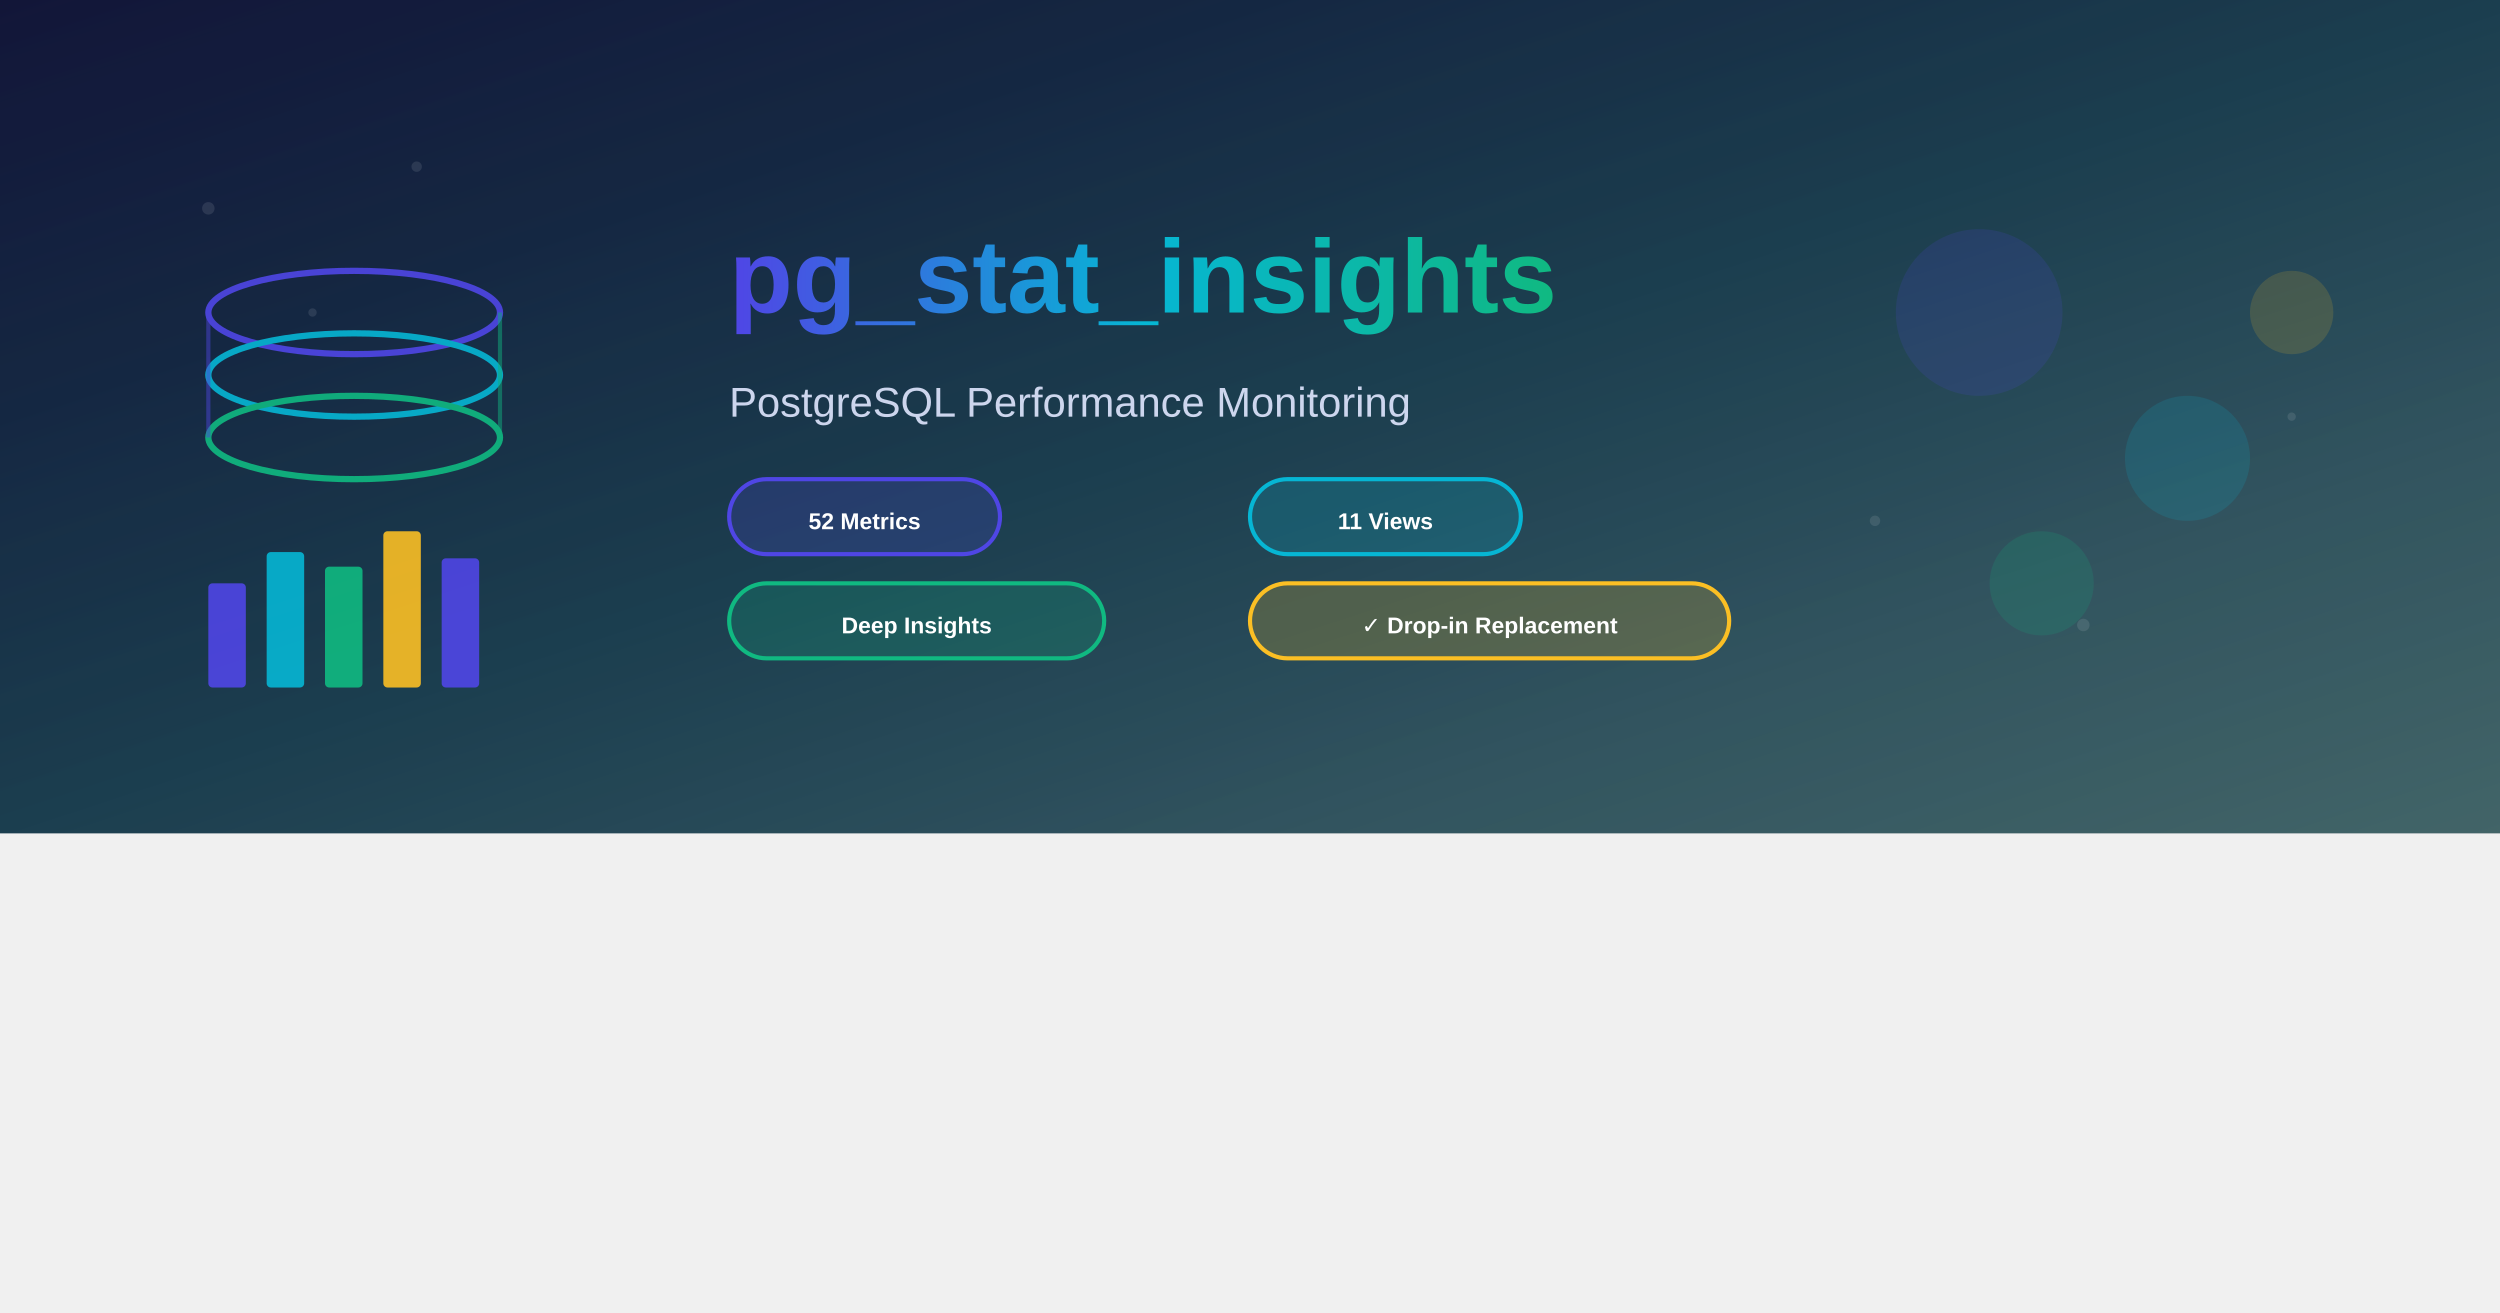
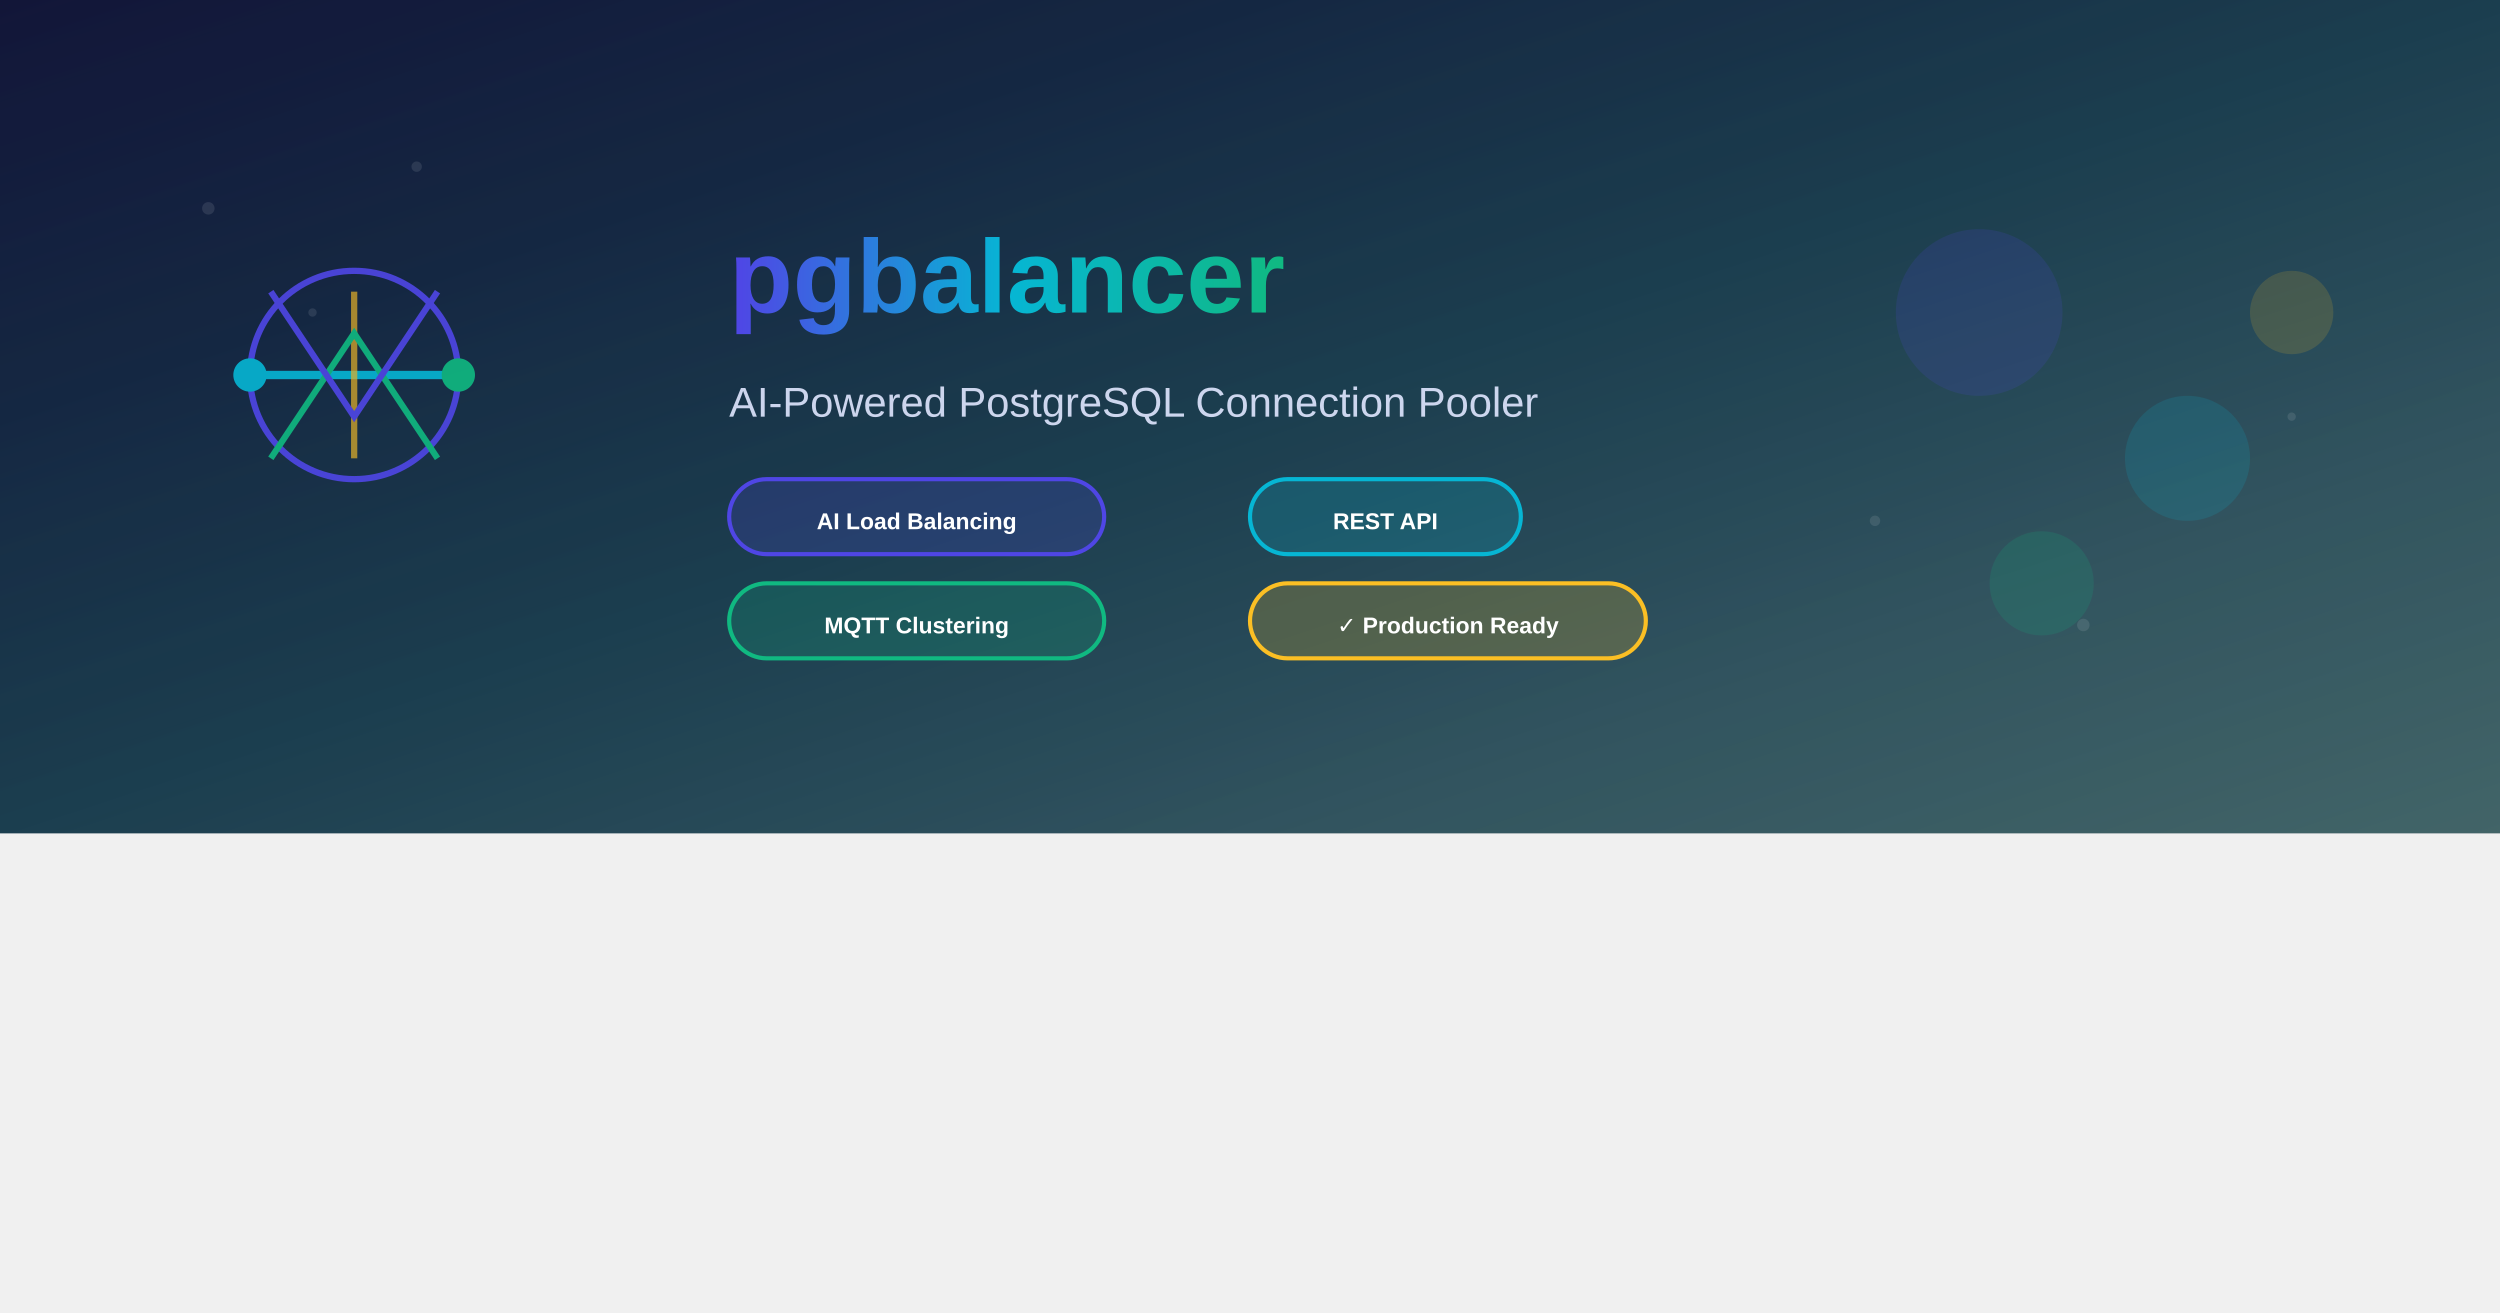
<svg xmlns="http://www.w3.org/2000/svg" width="1200" height="630" viewBox="0 0 1200 630">
  <defs>
    <linearGradient id="bgGradient" x1="0%" y1="0%" x2="100%" y2="100%">
      <stop offset="0%" style="stop-color:#070d1a;stop-opacity:1" />
      <stop offset="25%" style="stop-color:#111827;stop-opacity:1" />
      <stop offset="50%" style="stop-color:#1f2937;stop-opacity:1" />
      <stop offset="75%" style="stop-color:#374151;stop-opacity:1" />
      <stop offset="100%" style="stop-color:#4b5563;stop-opacity:1" />
    </linearGradient>
    <linearGradient id="overlayGradient" x1="0%" y1="0%" x2="100%" y2="100%">
      <stop offset="0%" style="stop-color:#4f46e5;stop-opacity:0.15" />
      <stop offset="50%" style="stop-color:#06b6d4;stop-opacity:0.15" />
      <stop offset="100%" style="stop-color:#10b981;stop-opacity:0.15" />
    </linearGradient>
    <linearGradient id="textGradient" x1="0%" y1="0%" x2="100%" y2="0%">
      <stop offset="0%" style="stop-color:#4f46e5;stop-opacity:1" />
      <stop offset="50%" style="stop-color:#06b6d4;stop-opacity:1" />
      <stop offset="100%" style="stop-color:#10b981;stop-opacity:1" />
    </linearGradient>
  </defs>
  <rect width="1200" height="400" fill="url(#bgGradient)" />
  <rect width="1200" height="400" fill="url(#overlayGradient)" />
  <g opacity="0.1">
    <circle cx="100" cy="100" r="3" fill="#fff" />
    <circle cx="150" cy="150" r="2" fill="#fff" />
    <circle cx="200" cy="80" r="2.5" fill="#fff" />
    <circle cx="1000" cy="300" r="3" fill="#fff" />
    <circle cx="1100" cy="200" r="2" fill="#fff" />
    <circle cx="900" cy="250" r="2.5" fill="#fff" />
  </g>
  <g transform="translate(80, 100)">
    <g opacity="0.9">
-       <ellipse cx="90" cy="50" rx="70" ry="20" fill="none" stroke="#4f46e5" stroke-width="3" />
-       <ellipse cx="90" cy="80" rx="70" ry="20" fill="none" stroke="#06b6d4" stroke-width="3" />
-       <ellipse cx="90" cy="110" rx="70" ry="20" fill="none" stroke="#10b981" stroke-width="3" />
-       <line x1="20" y1="50" x2="20" y2="110" stroke="#4f46e5" stroke-width="2" opacity="0.5" />
-       <line x1="160" y1="50" x2="160" y2="110" stroke="#10b981" stroke-width="2" opacity="0.5" />
-     </g>
-     <g transform="translate(0, 140)">
-       <rect x="20" y="40" width="18" height="50" fill="#4f46e5" rx="2" opacity="0.9" />
-       <rect x="48" y="25" width="18" height="65" fill="#06b6d4" rx="2" opacity="0.9" />
-       <rect x="76" y="32" width="18" height="58" fill="#10b981" rx="2" opacity="0.9" />
-       <rect x="104" y="15" width="18" height="75" fill="#fbbf24" rx="2" opacity="0.9" />
-       <rect x="132" y="28" width="18" height="62" fill="#4f46e5" rx="2" opacity="0.9" />
+       <circle cx="90" cy="80" r="50" fill="none" stroke="#4f46e5" stroke-width="3" />
+       <line x1="40" y1="80" x2="140" y2="80" stroke="#06b6d4" stroke-width="4" />
+       <circle cx="40" cy="80" r="8" fill="#06b6d4" />
+       <circle cx="140" cy="80" r="8" fill="#10b981" />
+       <line x1="90" y1="40" x2="90" y2="120" stroke="#fbbf24" stroke-width="3" opacity="0.7" />
+       <path d="M 50,120 L 90,60 L 130,120" fill="none" stroke="#10b981" stroke-width="3" />
+       <path d="M 50,40 L 90,100 L 130,40" fill="none" stroke="#4f46e5" stroke-width="3" />
    </g>
  </g>
  <text x="350" y="150" font-family="Arial, sans-serif" font-size="50" font-weight="bold" fill="url(#textGradient)">
-     pg_stat_insights
+     pgbalancer
  </text>
  <text x="350" y="200" font-family="Arial, sans-serif" font-size="20" fill="#e0e7ff" opacity="0.9">
-     PostgreSQL Performance Monitoring
+     AI-Powered PostgreSQL Connection Pooler
  </text>
  <g transform="translate(350, 230)">
-     <rect x="0" y="0" width="130" height="36" rx="18" fill="#4f46e5" opacity="0.2" />
-     <rect x="0" y="0" width="130" height="36" rx="18" fill="none" stroke="#4f46e5" stroke-width="2" />
-     <text x="65" y="24" font-family="Arial, sans-serif" font-size="11" font-weight="600" fill="#fff" text-anchor="middle">52 Metrics</text>
+     <rect x="0" y="0" width="180" height="36" rx="18" fill="#4f46e5" opacity="0.2" />
+     <rect x="0" y="0" width="180" height="36" rx="18" fill="none" stroke="#4f46e5" stroke-width="2" />
+     <text x="90" y="24" font-family="Arial, sans-serif" font-size="11" font-weight="600" fill="#fff" text-anchor="middle">AI Load Balancing</text>
  </g>
  <g transform="translate(600, 230)">
    <rect x="0" y="0" width="130" height="36" rx="18" fill="#06b6d4" opacity="0.2" />
    <rect x="0" y="0" width="130" height="36" rx="18" fill="none" stroke="#06b6d4" stroke-width="2" />
-     <text x="65" y="24" font-family="Arial, sans-serif" font-size="11" font-weight="600" fill="#fff" text-anchor="middle">11 Views</text>
+     <text x="65" y="24" font-family="Arial, sans-serif" font-size="11" font-weight="600" fill="#fff" text-anchor="middle">REST API</text>
  </g>
  <g transform="translate(350, 280)">
    <rect x="0" y="0" width="180" height="36" rx="18" fill="#10b981" opacity="0.2" />
    <rect x="0" y="0" width="180" height="36" rx="18" fill="none" stroke="#10b981" stroke-width="2" />
-     <text x="90" y="24" font-family="Arial, sans-serif" font-size="11" font-weight="600" fill="#fff" text-anchor="middle">Deep Insights</text>
+     <text x="90" y="24" font-family="Arial, sans-serif" font-size="11" font-weight="600" fill="#fff" text-anchor="middle">MQTT Clustering</text>
  </g>
  <g transform="translate(600, 280)">
-     <rect x="0" y="0" width="230" height="36" rx="18" fill="#fbbf24" opacity="0.2" />
-     <rect x="0" y="0" width="230" height="36" rx="18" fill="none" stroke="#fbbf24" stroke-width="2" />
-     <text x="115" y="24" font-family="Arial, sans-serif" font-size="11" font-weight="600" fill="#fff" text-anchor="middle">✓ Drop-in Replacement</text>
+     <rect x="0" y="0" width="190" height="36" rx="18" fill="#fbbf24" opacity="0.2" />
+     <rect x="0" y="0" width="190" height="36" rx="18" fill="none" stroke="#fbbf24" stroke-width="2" />
+     <text x="95" y="24" font-family="Arial, sans-serif" font-size="11" font-weight="600" fill="#fff" text-anchor="middle">✓ Production Ready</text>
  </g>
  <circle cx="950" cy="150" r="40" fill="#4f46e5" opacity="0.15" />
  <circle cx="1050" cy="220" r="30" fill="#06b6d4" opacity="0.15" />
  <circle cx="980" cy="280" r="25" fill="#10b981" opacity="0.15" />
  <circle cx="1100" cy="150" r="20" fill="#fbbf24" opacity="0.15" />
</svg>
